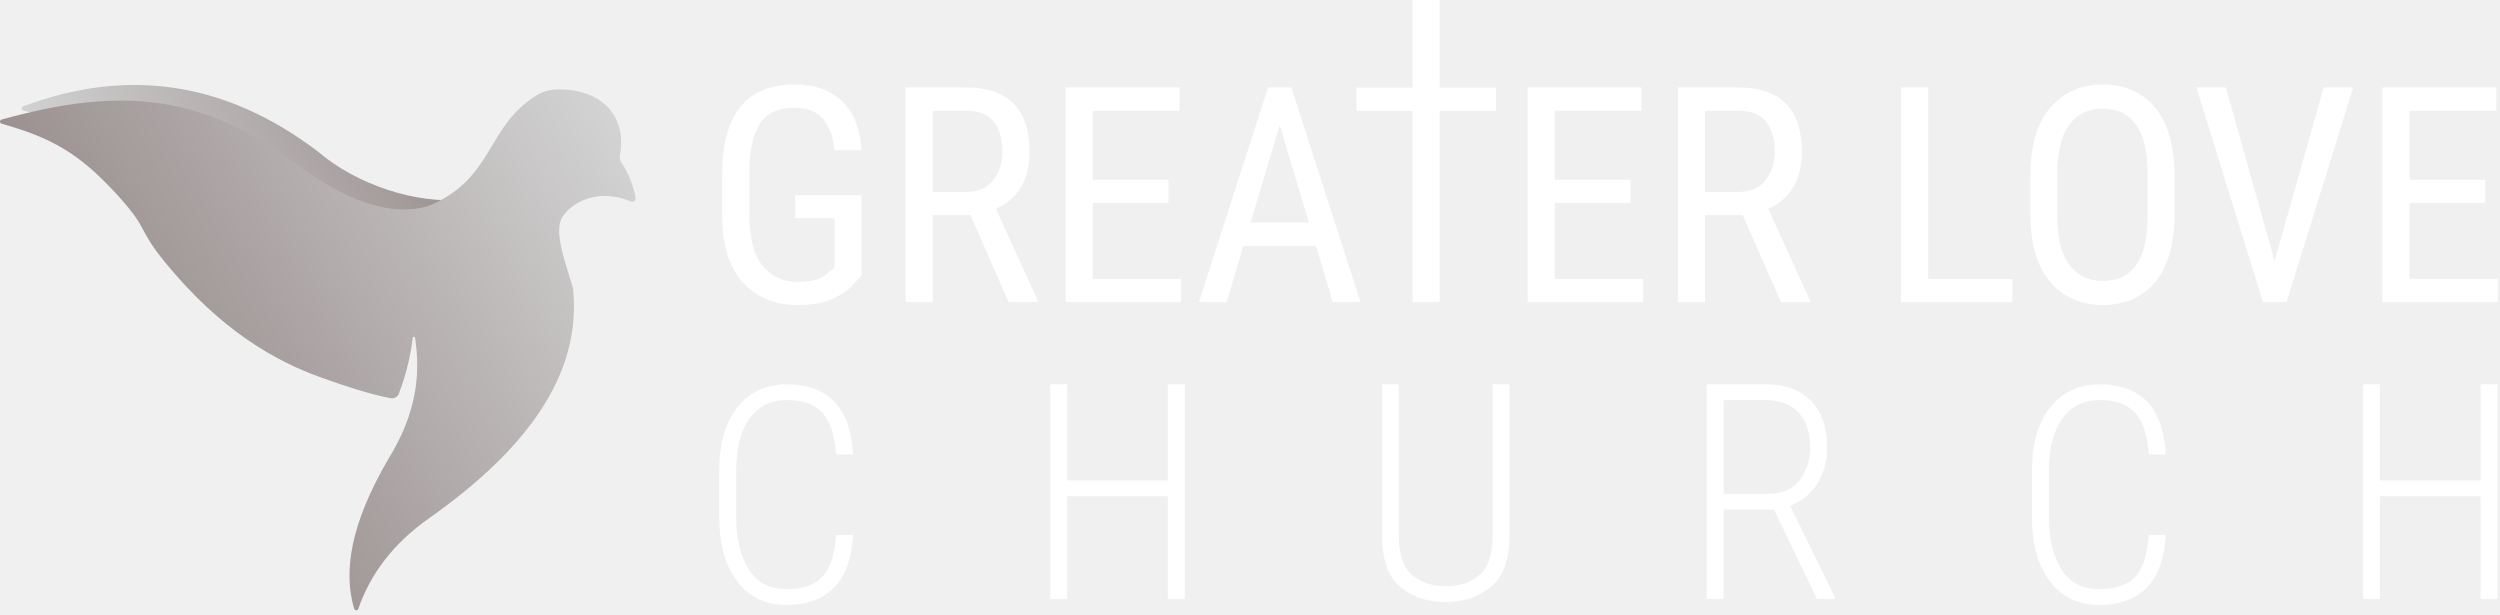
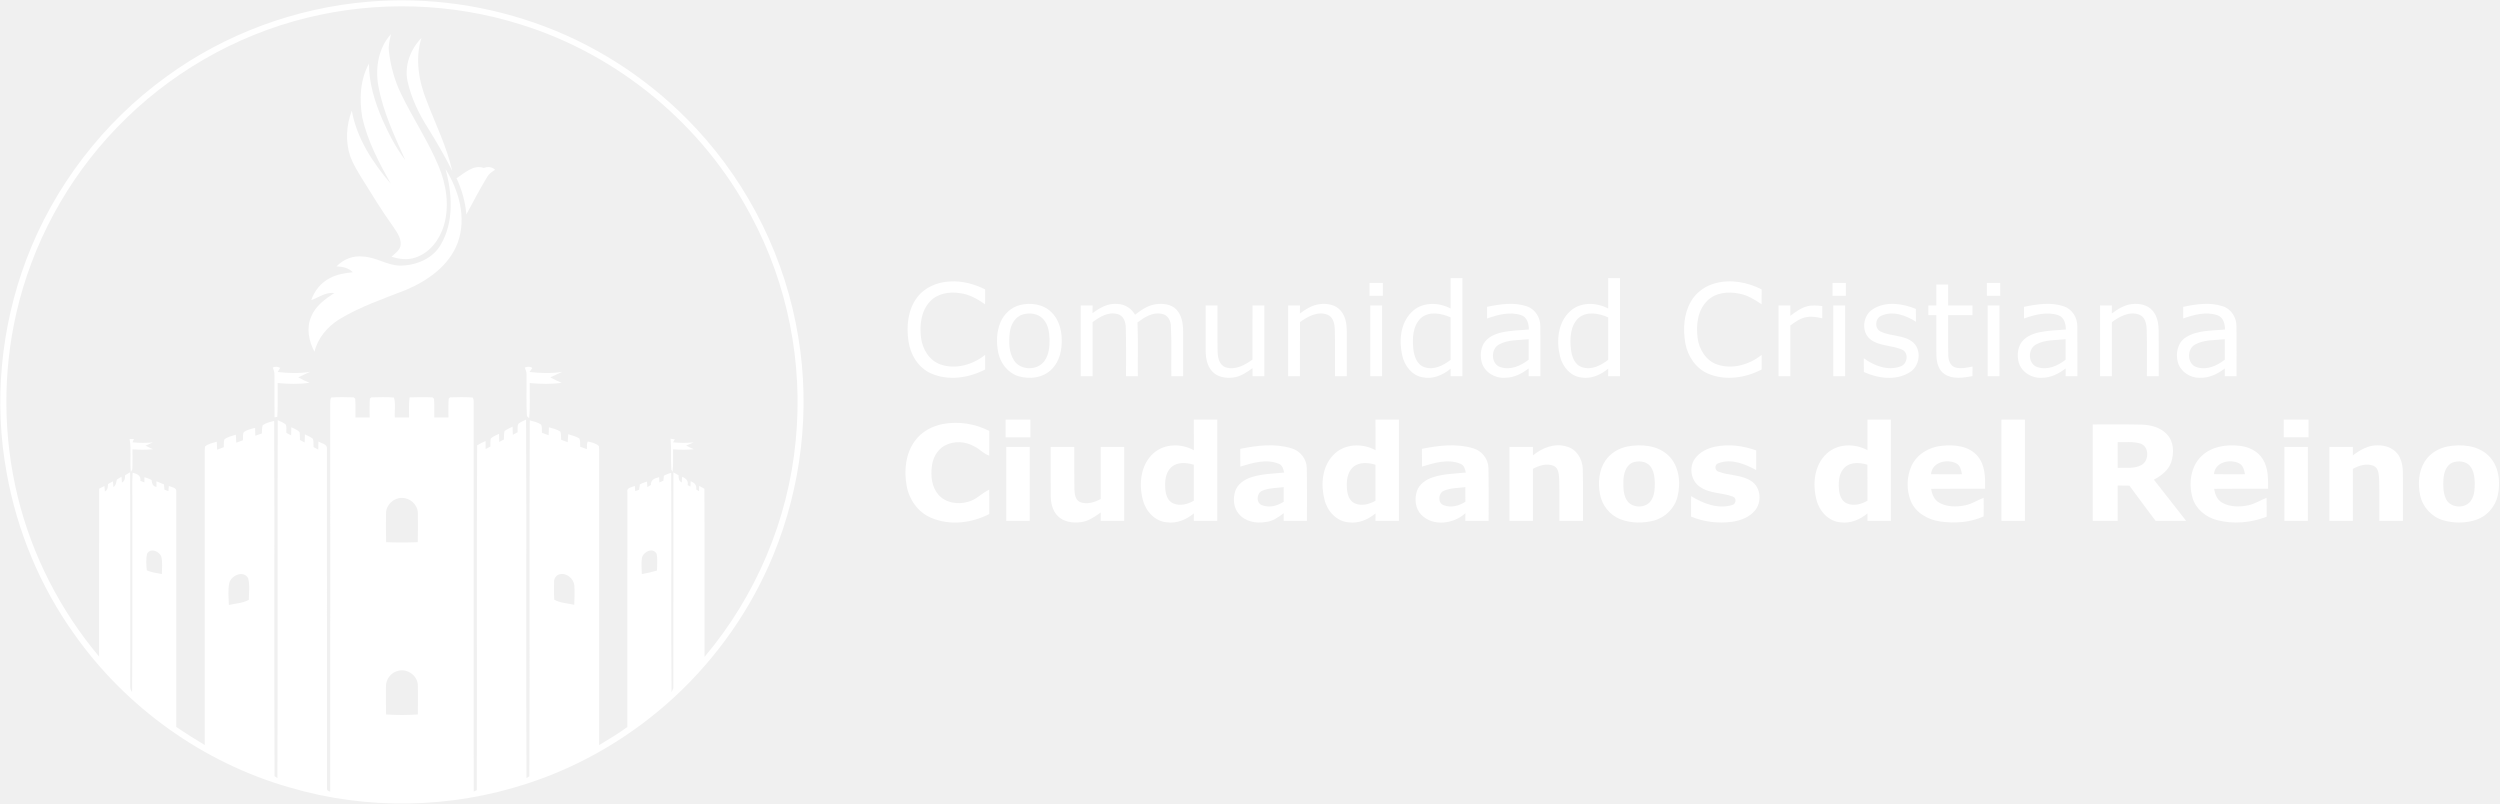
- <svg xmlns="http://www.w3.org/2000/svg" width="100%" height="100%" viewBox="0 0 578 142" version="1.1" xml:space="preserve" style="fill-rule:evenodd;clip-rule:evenodd;stroke-linejoin:round;stroke-miterlimit:2;">
-   <g id="logo-white">
-     <g id="Greater-Love">
-       <text x="162.743px" y="69.834px" style="font-family:'RobotoCondensed-Regular', 'Roboto Condensed';font-size:69.802px;fill:#fff;">GREA</text>
-       <path d="M332.852,69.834l-6.258,0l0,-44.205l-12.985,0l0,-5.374l12.985,0l0,-20.255l6.258,0l0,20.255l13.036,0l0,5.374l-13.036,0l0,44.205Z" style="fill:#fff;" />
-       <text x="347.848px" y="69.834px" style="font-family:'RobotoCondensed-Regular', 'Roboto Condensed';font-size:69.802px;fill:#fff;">ER</text>
-       <text x="434.174px" y="69.834px" style="font-family:'RobotoCondensed-Regular', 'Roboto Condensed';font-size:69.802px;fill:#fff;">L<tspan x="465.122px 506.294px " y="69.834px 69.834px ">OV</tspan>E</text>
-     </g>
-     <g id="Church">
-       <text x="161.618px" y="139.152px" style="font-family:'RobotoCondensed-Light', 'Roboto Condensed';font-weight:300;font-size:69.802px;fill:#fff;">C</text>
-       <text x="236.94px" y="138.47px" style="font-family:'RobotoCondensed-Light', 'Roboto Condensed';font-weight:300;font-size:69.802px;fill:#fff;">H</text>
-       <text x="314.308px" y="138.47px" style="font-family:'RobotoCondensed-Light', 'Roboto Condensed';font-weight:300;font-size:69.802px;fill:#fff;">U</text>
-       <text x="388.778px" y="138.47px" style="font-family:'RobotoCondensed-Light', 'Roboto Condensed';font-weight:300;font-size:69.802px;fill:#fff;">R</text>
-       <text x="540.445px" y="138.47px" style="font-family:'RobotoCondensed-Light', 'Roboto Condensed';font-weight:300;font-size:69.802px;fill:#fff;">H</text>
-       <text x="465.123px" y="139.152px" style="font-family:'RobotoCondensed-Light', 'Roboto Condensed';font-weight:300;font-size:69.802px;fill:#fff;">C</text>
-     </g>
-     <g>
-       <path d="M5.416,25.572c-0.225,-0.044 -0.393,-0.231 -0.412,-0.459c-0.019,-0.228 0.116,-0.441 0.33,-0.522c24.212,-9.081 46.918,-5.662 68.101,10.4c0.008,0.006 0.015,0.012 0.023,0.018c9.17,7.83 22.975,12.213 33.47,11.103c0.189,-0.023 0.374,0.06 0.483,0.215c0.108,0.155 0.122,0.358 0.036,0.527c-2.685,5.253 -16.809,32.873 -18.509,36.199c-0.101,0.196 -0.314,0.306 -0.532,0.274c-13.715,-2.007 -19.603,-2.598 -32.249,-13.051c-0.001,-0.001 -0.003,-0.002 -0.004,-0.003c-4.41,-3.734 -9.5,-9.286 -14.935,-15.759c-0.015,-0.017 -0.028,-0.035 -0.04,-0.054c-10.925,-17.125 -22.924,-26.165 -35.762,-28.888Z" style="fill:url(#_Linear1);" />
-       <path d="M145.824,46.565c0.276,0.124 0.599,0.084 0.836,-0.104c0.238,-0.188 0.351,-0.493 0.294,-0.79c-0.593,-3.004 -1.679,-5.724 -3.309,-8.129c-0.31,-0.451 -0.427,-1.007 -0.322,-1.544c1.752,-9.193 -4.319,-15.611 -14.651,-15.304c-1.707,0.042 -3.37,0.548 -4.812,1.463c-11.342,7.16 -9.771,18.893 -24.128,25.173c-0.561,0.244 -1.143,0.437 -1.739,0.577c-9.299,2.139 -19.281,-2.492 -29.556,-10.015c-21.281,-15.582 -39.269,-18.259 -68.074,-10.247c-0.214,0.059 -0.362,0.253 -0.363,0.475c-0.001,0.222 0.146,0.418 0.36,0.478c11.547,3.233 17.923,6.926 26.189,15.849c8.319,8.98 4.767,7.854 11.806,16.425c12.647,15.4 25.127,22.609 36.138,26.499c0,0 0.001,0 0.001,0c5.296,1.884 10.586,3.669 15.83,4.694c0.796,0.151 1.586,-0.287 1.881,-1.042c1.564,-4.069 2.671,-8.365 3.229,-12.931c0.014,-0.132 0.124,-0.233 0.256,-0.236c0.133,-0.004 0.247,0.091 0.269,0.222c1.313,8.463 0.34,17.517 -6.15,27.995c-8.826,15.131 -10.464,26.112 -7.921,34.68c0.066,0.205 0.257,0.345 0.473,0.346c0.215,0.001 0.408,-0.136 0.476,-0.341c2.807,-8.147 8.173,-15.155 16.335,-20.921c0,0 0,0 0,0c22.317,-15.724 35.273,-33.019 33.341,-52.811c-0.028,-0.281 -0.084,-0.559 -0.167,-0.828c-2.263,-7.357 -4.419,-13.405 -2.016,-16.503c3.405,-4.388 9.853,-5.592 15.494,-3.13Z" style="fill:url(#_Linear2);" />
-     </g>
+ <svg xmlns="http://www.w3.org/2000/svg" width="1555pt" height="500pt" viewBox="0 0 1555 500" version="1.1">
+   <g id="#ffffffff">
+     <path fill="#ffffff" opacity="1.00" d=" M 228.98 1.08 C 266.24 -2.10 304.16 3.31 339.11 16.58 C 374.75 30.09 407.09 52.07 433.03 79.97 C 466.37 115.76 488.80 161.52 496.56 209.82 C 504.09 255.22 498.48 302.60 481.05 345.16 C 467.29 378.63 446.06 408.98 419.49 433.55 C 393.27 457.73 361.89 476.38 327.93 487.37 C 280.39 502.99 228.14 503.97 180.12 489.79 C 126.43 474.47 78.50 440.14 46.28 394.58 C 24.96 364.77 10.53 330.14 4.13 294.06 C -3.96 249.89 0.49 203.61 16.30 161.61 C 33.41 116.18 64.19 76.05 103.54 47.64 C 140.05 20.99 183.98 4.88 228.98 1.08 M 190.93 11.07 C 146.02 22.05 104.49 46.20 72.52 79.58 C 41.80 111.42 19.95 151.73 10.13 194.87 C 1.60 232.31 1.93 271.73 11.05 309.03 C 19.97 345.45 37.51 379.68 61.63 408.37 C 61.67 373.57 61.55 338.76 61.68 303.96 C 62.77 303.40 63.85 302.84 64.94 302.28 C 65.02 303.14 65.18 304.86 65.26 305.72 C 67.05 304.76 67.10 302.84 67.20 301.06 C 68.21 300.50 69.23 299.96 70.24 299.41 C 70.33 300.59 70.43 301.77 70.54 302.96 C 72.15 301.90 72.27 300.06 72.66 298.36 C 73.56 297.65 74.59 297.13 75.58 296.55 C 75.64 297.44 75.77 299.22 75.84 300.12 C 77.67 299.22 77.79 297.38 77.80 295.59 C 78.84 294.96 79.88 294.35 80.92 293.75 C 81.17 336.83 80.97 379.92 81.00 423.01 C 81.18 425.48 80.32 428.32 82.16 430.39 C 82.49 391.91 82.21 353.42 82.30 314.94 C 82.41 307.97 82.03 301.00 82.50 294.04 C 85.21 294.63 87.84 295.80 87.31 299.07 C 88.14 299.39 88.96 299.71 89.79 300.03 C 89.80 299.22 89.83 297.60 89.85 296.79 C 91.34 297.34 92.93 297.72 94.28 298.60 C 94.53 300.62 94.94 302.50 97.32 302.88 C 97.31 302.01 97.30 300.25 97.29 299.38 C 98.86 300.01 100.43 300.64 102.00 301.28 C 102.08 302.38 102.17 303.48 102.26 304.58 C 103.09 304.88 103.92 305.18 104.75 305.49 C 104.81 304.68 104.94 303.07 105.01 302.27 C 106.79 303.07 110.15 303.24 109.62 306.00 C 109.65 354.72 109.62 403.44 109.62 452.17 C 115.42 456.10 121.34 459.82 127.36 463.40 C 127.35 403.91 127.37 344.43 127.36 284.95 C 127.40 282.55 127.18 280.12 127.55 277.75 C 129.50 275.91 132.37 275.57 134.84 274.75 C 134.92 276.40 134.99 278.05 135.05 279.71 C 136.43 279.19 137.81 278.68 139.19 278.17 C 139.27 276.56 139.12 274.92 139.52 273.36 C 141.51 271.66 144.24 271.19 146.68 270.39 C 146.81 272.04 146.89 273.69 146.96 275.35 C 148.33 274.84 149.71 274.34 151.09 273.84 C 151.34 272.15 150.75 270.13 151.74 268.67 C 153.80 267.28 156.29 266.74 158.66 266.12 C 158.72 267.75 158.77 269.38 158.80 271.02 C 160.16 270.54 161.53 270.06 162.90 269.59 C 163.05 267.87 162.81 266.07 163.43 264.44 C 165.55 263.01 168.09 262.43 170.53 261.79 C 170.87 335.46 170.43 409.14 170.77 482.80 L 172.54 484.01 C 172.90 409.79 172.46 335.56 172.76 261.34 C 174.43 262.17 176.26 262.79 177.71 264.02 C 178.42 265.65 177.99 267.50 178.11 269.22 C 179.10 269.75 180.10 270.28 181.09 270.81 C 181.11 269.12 181.15 267.42 181.19 265.74 C 182.95 266.63 184.97 267.28 186.32 268.80 C 186.64 270.39 186.50 272.02 186.55 273.63 C 187.53 274.16 188.51 274.69 189.49 275.23 C 189.53 273.56 189.59 271.89 189.67 270.22 C 191.38 271.03 193.22 271.72 194.67 272.99 C 195.12 274.64 194.94 276.38 195.01 278.07 C 195.99 278.60 196.98 279.13 197.96 279.67 C 197.98 277.99 198.01 276.32 198.05 274.65 C 199.92 275.76 203.52 276.16 203.37 278.99 C 203.42 349.34 203.37 419.69 203.38 490.04 C 203.22 491.37 203.88 492.14 205.38 492.36 C 205.49 411.89 205.34 331.41 205.40 250.94 C 205.46 249.68 205.26 248.31 206.04 247.23 C 210.68 246.92 215.36 247.01 220.01 247.16 C 220.24 247.36 220.70 247.75 220.93 247.94 C 221.25 251.84 221.01 255.76 221.09 259.67 C 224.03 259.66 226.97 259.66 229.92 259.67 C 229.99 255.75 229.76 251.82 230.07 247.90 C 230.31 247.72 230.79 247.35 231.03 247.16 C 235.68 247.02 240.36 246.91 245.00 247.25 C 246.27 251.18 245.28 255.56 245.59 259.66 C 248.54 259.67 251.48 259.67 254.43 259.66 C 254.51 255.50 254.17 251.31 254.76 247.17 C 259.51 247.05 264.28 246.95 269.03 247.16 C 269.26 247.38 269.72 247.82 269.96 248.04 C 270.26 251.90 270.02 255.79 270.10 259.67 C 273.04 259.66 275.98 259.66 278.93 259.67 C 279.01 255.78 278.76 251.88 279.09 248.01 C 279.30 247.80 279.71 247.37 279.92 247.16 C 284.59 247.03 289.29 246.90 293.95 247.24 C 294.47 248.06 294.70 248.95 294.62 249.94 C 294.65 330.74 294.54 411.55 294.65 492.36 C 295.12 492.14 296.08 491.71 296.55 491.50 C 296.84 420.01 296.39 348.50 296.77 277.01 C 298.45 275.97 300.20 275.07 302.02 274.31 C 302.03 275.97 302.05 277.64 302.06 279.31 C 303.05 278.79 304.03 278.27 305.02 277.76 C 305.04 276.14 304.99 274.52 305.19 272.91 C 306.56 271.36 308.62 270.73 310.42 269.82 C 310.45 271.50 310.48 273.19 310.51 274.89 C 311.24 274.50 312.71 273.72 313.45 273.34 C 313.51 271.60 313.37 269.84 313.81 268.15 C 315.33 266.97 317.10 266.21 318.83 265.39 C 318.89 267.08 318.93 268.76 318.97 270.45 C 319.95 269.92 320.93 269.40 321.92 268.88 C 322.10 267.10 321.54 265.05 322.54 263.48 C 323.98 262.44 325.63 261.76 327.22 260.98 C 327.61 335.32 327.09 409.67 327.48 484.00 L 329.25 482.81 C 329.61 409.03 329.18 335.24 329.52 261.46 C 331.92 262.22 334.65 262.58 336.66 264.23 C 337.26 265.80 336.95 267.54 337.08 269.19 C 338.47 269.69 339.85 270.20 341.25 270.72 C 341.29 269.07 341.36 267.42 341.44 265.77 C 343.87 266.43 346.40 267.03 348.53 268.45 C 349.16 270.05 348.86 271.85 349.01 273.54 C 350.38 274.03 351.76 274.54 353.13 275.04 C 353.20 273.39 353.29 271.74 353.42 270.09 C 355.79 270.80 358.25 271.43 360.39 272.74 C 361.07 274.35 360.75 276.15 360.88 277.86 C 362.25 278.36 363.63 278.86 365.01 279.37 C 365.31 277.84 364.70 275.91 365.67 274.61 C 368.03 275.16 370.74 275.73 372.51 277.46 C 372.81 279.96 372.62 282.48 372.67 284.99 C 372.66 344.48 372.65 403.96 372.67 463.45 C 378.60 459.84 384.60 456.31 390.20 452.19 C 390.21 403.44 390.19 354.69 390.23 305.95 C 389.68 303.17 393.10 303.08 394.87 302.27 C 394.93 303.07 395.05 304.67 395.10 305.47 C 395.71 305.26 396.92 304.83 397.52 304.62 C 397.63 303.50 397.79 302.40 398.00 301.30 C 399.38 300.49 400.94 300.07 402.44 299.53 C 402.50 300.39 402.61 302.10 402.67 302.96 C 403.22 302.63 404.31 301.97 404.86 301.64 C 404.64 298.41 407.36 297.40 410.00 296.80 C 410.03 297.62 410.09 299.25 410.11 300.07 C 410.94 299.71 411.77 299.35 412.61 299.00 C 412.69 298.23 412.86 296.69 412.95 295.92 C 414.32 295.03 415.93 294.61 417.47 294.08 C 417.80 339.58 417.26 385.10 417.71 430.60 C 417.98 429.96 418.53 428.67 418.81 428.03 C 418.91 383.28 418.78 338.54 418.85 293.80 C 419.93 294.38 421.01 294.98 422.08 295.60 C 422.05 297.41 422.18 299.24 424.07 300.08 C 424.12 299.20 424.22 297.45 424.27 296.57 C 426.55 297.45 428.26 298.96 427.73 301.68 C 428.29 302.01 428.87 302.35 429.44 302.68 C 429.48 301.85 429.55 300.17 429.59 299.34 C 431.93 300.18 433.51 301.74 433.03 304.41 C 433.61 304.78 434.20 305.15 434.79 305.53 C 434.81 304.71 434.85 303.06 434.87 302.23 C 435.95 302.81 437.04 303.39 438.13 303.98 C 438.33 338.84 438.16 373.71 438.22 408.57 C 470.12 370.80 490.32 323.25 494.93 274.00 C 499.69 225.87 489.91 176.38 466.92 133.81 C 437.09 77.61 384.53 33.99 323.73 15.18 C 280.95 1.70 234.47 0.33 190.93 11.07 M 240.12 318.84 C 239.99 324.97 240.04 331.10 240.17 337.23 C 246.72 337.50 253.29 337.51 259.84 337.23 C 259.98 331.11 260.03 324.99 259.90 318.89 C 259.70 313.82 255.01 309.61 249.99 309.71 C 244.98 309.59 240.35 313.83 240.12 318.84 M 91.53 344.38 C 90.70 347.73 90.98 351.35 91.32 354.77 C 94.28 356.07 97.54 356.46 100.69 357.04 C 100.73 353.54 101.13 349.96 100.40 346.51 C 99.39 342.94 93.64 340.50 91.53 344.38 M 399.28 347.06 C 398.80 350.38 399.10 353.76 399.21 357.10 C 402.39 356.52 405.54 355.81 408.64 354.88 C 408.66 351.41 409.14 347.85 408.40 344.44 C 406.06 340.25 400.06 343.18 399.28 347.06 M 142.65 362.51 C 141.66 367.02 142.22 371.73 142.35 376.32 C 146.46 375.29 151.10 375.23 154.77 373.06 C 154.78 368.58 155.54 363.86 154.30 359.52 C 151.36 354.61 143.95 357.83 142.65 362.51 M 344.63 362.10 C 344.57 365.73 344.49 369.38 344.76 373.01 C 348.46 375.10 353.06 375.21 357.18 376.20 C 357.32 372.13 357.55 368.05 357.23 364.00 C 356.71 359.81 352.34 356.11 348.06 357.21 C 345.91 357.71 344.49 359.93 344.63 362.10 M 240.07 427.01 C 240.02 432.80 240.06 438.59 240.12 444.38 C 246.68 444.85 253.32 444.84 259.89 444.39 C 259.92 438.20 260.08 432.00 259.87 425.81 C 259.48 420.10 253.38 415.80 247.85 417.21 C 243.36 418.08 239.92 422.44 240.07 427.01 Z" />
+     <path fill="#ffffff" opacity="1.00" d=" M 235.28 53.12 C 233.34 42.11 235.45 29.58 243.25 21.17 C 242.40 24.70 241.45 28.33 241.93 32.00 C 242.95 41.20 245.50 50.23 249.54 58.56 C 256.87 73.70 266.32 87.76 272.81 103.32 C 277.64 114.85 279.66 128.01 276.12 140.20 C 273.52 149.01 267.28 157.34 258.28 160.23 C 253.47 161.88 248.28 161.20 243.54 159.67 C 245.86 157.52 249.02 155.50 249.25 152.03 C 249.45 147.67 246.59 144.05 244.31 140.60 C 237.40 131.00 231.28 120.88 225.02 110.85 C 222.38 106.46 219.62 102.08 217.85 97.25 C 214.77 88.04 215.38 77.86 218.83 68.84 C 221.92 86.09 231.85 101.22 243.08 114.30 C 235.78 101.26 228.65 87.82 225.34 73.14 C 223.46 61.97 223.89 49.69 229.50 39.58 C 229.45 51.63 233.11 63.32 237.81 74.29 C 241.73 83.10 246.12 91.81 252.03 99.46 C 245.32 84.48 238.16 69.41 235.28 53.12 Z" />
+     <path fill="#ffffff" opacity="1.00" d=" M 253.41 50.13 C 251.53 40.46 255.42 30.51 262.16 23.59 C 258.05 36.49 260.47 50.61 265.46 62.92 C 270.93 77.31 277.89 91.23 281.30 106.32 C 276.73 97.23 271.63 88.42 266.26 79.78 C 260.44 70.67 255.67 60.74 253.41 50.13 Z" />
+     <path fill="#ffffff" opacity="1.00" d=" M 283.96 110.88 C 288.98 107.67 294.54 102.13 300.95 104.49 C 303.41 103.48 305.96 103.74 307.95 105.58 C 306.12 106.79 304.21 108.02 303.08 109.97 C 298.44 117.58 294.33 125.50 290.10 133.35 C 289.41 125.57 287.26 117.95 283.96 110.88 Z" />
+     <path fill="#ffffff" opacity="1.00" d=" M 277.13 105.16 C 285.47 118.48 290.27 135.47 284.77 150.77 C 279.53 165.16 266.11 174.56 252.52 180.32 C 238.37 185.88 223.81 190.77 210.78 198.75 C 203.56 203.34 197.65 210.33 195.60 218.76 C 192.05 212.15 190.42 203.95 193.59 196.87 C 196.27 190.30 202.21 186.00 207.95 182.27 C 202.66 181.59 198.31 184.98 193.59 186.67 C 195.56 180.86 199.69 175.78 205.19 172.99 C 209.56 170.60 214.56 169.84 219.46 169.34 C 216.80 166.56 213.01 165.88 209.33 165.69 C 213.56 161.24 219.74 158.79 225.89 159.60 C 233.96 159.92 240.90 165.15 248.98 165.22 C 258.73 165.11 269.14 160.99 274.15 152.18 C 282.48 137.99 281.29 120.49 277.13 105.16 Z" />
+     <path fill="#ffffff" opacity="1.00" d=" M 902.28 173.00 C 904.72 173.00 907.17 173.00 909.63 173.00 C 909.62 193.33 909.63 213.67 909.63 234.00 C 907.17 234.00 904.71 234.00 902.27 234.00 C 902.26 232.43 902.28 230.87 902.30 229.31 C 897.49 233.32 891.18 236.05 884.84 234.68 C 878.14 233.55 873.54 227.38 872.18 221.05 C 870.08 211.89 871.04 201.01 878.05 194.10 C 884.38 187.70 894.73 187.85 902.29 191.90 C 902.26 185.60 902.28 179.30 902.28 173.00 M 883.83 197.80 C 878.69 202.67 878.42 210.44 879.08 217.03 C 879.58 221.52 881.29 226.94 886.10 228.42 C 891.90 230.35 897.76 227.30 902.28 223.84 C 902.27 215.02 902.29 206.20 902.27 197.38 C 896.56 194.89 889.00 193.38 883.83 197.80 Z" />
+     <path fill="#ffffff" opacity="1.00" d=" M 1000.28 173.00 C 1002.72 173.00 1005.17 173.00 1007.63 173.00 C 1007.63 193.33 1007.62 213.67 1007.63 234.00 C 1005.17 234.00 1002.71 234.00 1000.27 234.00 C 1000.26 232.43 1000.28 230.87 1000.30 229.31 C 995.72 233.08 989.87 235.82 983.80 234.83 C 977.02 234.16 971.98 228.26 970.41 221.93 C 967.93 212.32 968.89 200.62 976.61 193.58 C 983.01 187.66 992.94 188.00 1000.29 191.90 C 1000.26 185.60 1000.28 179.30 1000.28 173.00 M 981.82 197.81 C 976.69 202.68 976.42 210.44 977.09 217.03 C 977.58 221.51 979.27 226.90 984.06 228.40 C 989.87 230.37 995.76 227.31 1000.28 223.83 C 1000.27 215.02 1000.28 206.22 1000.28 197.41 C 994.57 194.86 986.99 193.39 981.82 197.81 Z" />
+     <path fill="#ffffff" opacity="1.00" d=" M 570.28 185.24 C 575.01 178.71 583.09 175.38 590.98 175.07 C 598.54 174.56 606.00 176.68 612.74 179.99 C 612.73 183.08 612.74 186.17 612.73 189.27 C 608.05 186.04 602.97 183.06 597.22 182.36 C 590.66 181.28 583.19 182.42 578.49 187.50 C 572.89 193.41 571.93 202.20 572.87 209.95 C 573.70 217.13 578.05 224.37 585.17 226.75 C 594.62 229.94 605.14 226.80 612.74 220.74 C 612.74 223.77 612.73 226.80 612.74 229.84 C 602.45 235.16 589.73 237.06 578.92 232.18 C 571.04 228.63 566.19 220.43 565.04 212.08 C 563.73 202.94 564.64 192.86 570.28 185.24 Z" />
+     <path fill="#ffffff" opacity="1.00" d=" M 1066.91 176.18 C 1076.57 173.54 1086.93 175.54 1095.74 179.99 C 1095.73 183.08 1095.74 186.17 1095.73 189.27 C 1091.49 186.39 1087.02 183.61 1081.90 182.65 C 1075.09 181.23 1067.13 181.88 1061.97 187.03 C 1055.95 192.88 1054.90 202.01 1055.88 209.97 C 1056.71 217.16 1061.08 224.41 1068.23 226.77 C 1077.66 229.92 1088.16 226.78 1095.74 220.74 C 1095.73 223.77 1095.73 226.80 1095.74 229.84 C 1085.66 235.05 1073.33 236.97 1062.64 232.50 C 1054.86 229.31 1049.75 221.61 1048.28 213.51 C 1046.76 204.83 1047.25 195.36 1051.72 187.58 C 1054.95 181.90 1060.62 177.81 1066.91 176.18 Z" />
+     <path fill="#ffffff" opacity="1.00" d=" M 851.84 176.00 C 854.60 176.00 857.36 176.00 860.13 176.00 C 860.12 178.67 860.12 181.33 860.13 184.00 C 857.36 184.00 854.60 184.00 851.84 184.00 C 851.84 181.33 851.84 178.67 851.84 176.00 Z" />
+     <path fill="#ffffff" opacity="1.00" d=" M 1139.84 176.00 C 1142.59 176.00 1145.36 176.00 1148.13 176.00 C 1148.12 178.67 1148.12 181.33 1148.13 184.00 C 1145.36 184.00 1142.59 184.00 1139.84 184.00 C 1139.83 181.33 1139.83 178.67 1139.84 176.00 Z" />
+     <path fill="#ffffff" opacity="1.00" d=" M 1235.84 176.00 C 1238.59 176.00 1241.35 176.00 1244.13 176.00 C 1244.12 178.67 1244.12 181.33 1244.13 184.00 C 1241.35 184.00 1238.59 184.00 1235.84 184.00 C 1235.83 181.33 1235.83 178.67 1235.84 176.00 Z" />
+     <path fill="#ffffff" opacity="1.00" d=" M 1204.39 177.00 C 1206.83 177.00 1209.28 177.00 1211.74 177.00 C 1211.73 181.33 1211.73 185.67 1211.74 190.00 C 1216.78 190.00 1221.84 190.00 1226.89 190.00 C 1226.88 192.00 1226.88 194.00 1226.89 196.00 C 1221.84 196.00 1216.78 196.00 1211.74 196.00 C 1211.79 204.33 1211.61 212.66 1211.83 220.99 C 1211.88 223.87 1212.90 227.30 1215.84 228.45 C 1219.45 229.61 1223.30 228.70 1226.92 227.99 C 1226.88 229.98 1226.87 231.97 1226.87 233.96 C 1221.16 234.97 1214.58 236.11 1209.45 232.66 C 1205.65 230.14 1204.57 225.33 1204.43 221.07 C 1204.32 212.71 1204.42 204.36 1204.39 196.00 C 1202.71 196.00 1201.06 196.00 1199.42 196.00 C 1199.41 194.00 1199.41 192.00 1199.42 190.00 C 1201.06 190.00 1202.71 190.00 1204.39 190.00 C 1204.38 185.66 1204.38 181.33 1204.39 177.00 Z" />
+     <path fill="#ffffff" opacity="1.00" d=" M 634.50 189.71 C 641.13 188.08 648.88 189.15 653.88 194.10 C 658.45 198.42 660.29 204.87 660.40 211.00 C 660.60 217.54 659.12 224.58 654.41 229.41 C 649.11 235.07 640.35 236.18 633.21 233.91 C 626.71 231.82 622.16 225.71 620.87 219.16 C 619.65 212.98 619.83 206.34 622.28 200.47 C 624.46 195.29 628.99 191.06 634.50 189.71 M 636.38 195.54 C 631.39 196.90 628.61 202.00 628.08 206.85 C 627.42 212.66 627.43 219.11 630.72 224.19 C 634.75 230.52 645.28 230.64 649.61 224.57 C 652.45 220.67 652.90 215.62 652.82 210.94 C 652.67 206.50 651.94 201.64 648.73 198.32 C 645.62 195.02 640.58 194.36 636.38 195.54 Z" />
+     <path fill="#ffffff" opacity="1.00" d=" M 679.55 194.81 C 683.99 191.45 689.27 188.45 695.06 189.06 C 699.61 189.16 703.80 191.82 706.00 195.79 C 709.88 192.77 714.13 189.80 719.15 189.19 C 723.47 188.66 728.42 189.18 731.63 192.43 C 735.04 196.01 735.88 201.18 735.90 205.94 C 735.93 215.29 735.89 224.65 735.91 234.00 C 733.46 234.00 731.00 234.00 728.56 234.00 C 728.43 223.69 728.84 213.36 728.30 203.05 C 728.34 199.57 726.34 195.68 722.57 195.22 C 716.92 193.99 711.82 197.35 707.52 200.56 C 707.98 211.70 707.62 222.85 707.74 234.00 C 705.28 234.00 702.83 234.00 700.39 234.00 C 700.30 224.03 700.57 214.05 700.24 204.08 C 700.27 200.55 698.92 196.16 695.00 195.34 C 689.27 193.79 683.98 197.11 679.59 200.37 C 679.56 211.58 679.58 222.79 679.58 234.00 C 677.12 234.00 674.68 234.00 672.23 234.00 C 672.23 219.33 672.23 204.67 672.23 190.00 C 674.68 190.00 677.13 190.00 679.59 190.00 C 679.57 191.60 679.56 193.21 679.55 194.81 Z" />
+     <path fill="#ffffff" opacity="1.00" d=" M 808.55 194.99 C 812.20 192.28 816.23 189.71 820.85 189.17 C 825.45 188.57 830.73 189.50 833.88 193.20 C 836.95 196.67 837.67 201.50 837.71 205.99 C 837.74 215.32 837.71 224.66 837.72 234.00 C 835.26 234.00 832.81 234.00 830.37 234.00 C 830.30 224.37 830.53 214.73 830.25 205.11 C 830.15 201.56 829.35 197.10 825.56 195.70 C 819.49 193.44 813.44 196.88 808.61 200.32 C 808.53 211.54 808.59 222.77 808.58 233.99 C 806.12 234.00 803.68 234.00 801.23 234.00 C 801.23 219.33 801.23 204.67 801.23 190.00 C 803.68 190.00 806.13 190.00 808.59 190.00 C 808.57 191.66 808.56 193.33 808.55 194.99 Z" />
+     <path fill="#ffffff" opacity="1.00" d=" M 924.94 190.86 C 933.01 189.15 941.68 187.84 949.69 190.53 C 954.92 192.26 958.19 197.64 958.09 203.04 C 958.22 213.36 958.10 223.68 958.14 234.00 C 955.69 234.00 953.25 234.00 950.82 234.00 C 950.81 232.38 950.82 230.76 950.84 229.15 C 946.59 232.44 941.55 235.01 936.05 234.97 C 929.88 235.43 923.45 231.56 921.67 225.51 C 920.63 221.68 920.84 217.35 922.78 213.83 C 925.08 209.88 929.51 207.83 933.81 206.82 C 939.43 205.54 945.22 205.43 950.95 204.96 C 950.96 201.43 949.87 197.17 946.08 195.99 C 939.07 193.74 931.63 195.73 924.94 198.11 C 924.93 195.69 924.93 193.27 924.94 190.86 M 932.36 214.31 C 927.04 217.12 927.36 226.67 933.41 228.38 C 939.64 230.40 945.96 227.53 950.82 223.73 C 950.82 219.48 950.82 215.24 950.83 210.99 C 944.65 211.70 937.94 211.15 932.36 214.31 Z" />
+     <path fill="#ffffff" opacity="1.00" d=" M 1165.12 192.18 C 1173.11 187.20 1183.36 188.76 1191.67 192.13 C 1191.68 194.79 1191.68 197.46 1191.72 200.13 C 1185.51 196.13 1177.29 193.11 1170.15 196.42 C 1166.21 198.02 1165.84 204.42 1169.79 206.23 C 1176.21 209.41 1184.37 208.15 1190.04 213.04 C 1195.53 218.07 1194.01 228.02 1187.66 231.68 C 1179.10 236.92 1168.07 235.38 1159.32 231.39 C 1159.28 228.53 1159.29 225.68 1159.28 222.83 C 1165.65 227.52 1174.11 230.79 1181.94 227.96 C 1186.21 226.79 1187.49 220.05 1183.59 217.73 C 1177.10 214.56 1169.02 215.58 1163.17 210.92 C 1157.40 206.04 1158.76 195.94 1165.12 192.18 Z" />
+     <path fill="#ffffff" opacity="1.00" d=" M 1258.94 190.86 C 1267.00 189.15 1275.67 187.84 1283.67 190.53 C 1288.87 192.24 1292.15 197.55 1292.08 202.92 C 1292.22 213.28 1292.10 223.64 1292.14 234.00 C 1289.69 234.00 1287.25 234.00 1284.82 234.00 C 1284.81 232.38 1284.82 230.77 1284.84 229.15 C 1280.57 232.46 1275.49 235.03 1269.97 234.98 C 1263.82 235.40 1257.43 231.53 1255.67 225.50 C 1254.62 221.66 1254.84 217.31 1256.80 213.79 C 1259.23 209.68 1263.92 207.65 1268.41 206.68 C 1273.84 205.55 1279.42 205.40 1284.95 204.96 C 1284.96 201.45 1283.88 197.20 1280.12 196.01 C 1273.11 193.73 1265.64 195.73 1258.94 198.10 C 1258.93 195.69 1258.92 193.27 1258.94 190.86 M 1266.31 214.34 C 1261.05 217.18 1261.37 226.65 1267.39 228.38 C 1273.62 230.40 1279.96 227.54 1284.82 223.73 C 1284.82 219.48 1284.82 215.24 1284.82 210.99 C 1278.63 211.70 1271.90 211.15 1266.31 214.34 Z" />
+     <path fill="#ffffff" opacity="1.00" d=" M 1313.55 194.99 C 1317.19 192.28 1321.21 189.72 1325.82 189.18 C 1330.43 188.57 1335.75 189.50 1338.90 193.22 C 1341.98 196.72 1342.68 201.58 1342.71 206.10 C 1342.74 215.40 1342.71 224.70 1342.72 234.00 C 1340.26 234.00 1337.81 234.00 1335.37 234.00 C 1335.29 224.36 1335.53 214.71 1335.25 205.07 C 1335.14 201.53 1334.34 197.10 1330.57 195.70 C 1324.48 193.44 1318.40 196.88 1313.60 200.35 C 1313.55 211.57 1313.58 222.78 1313.58 233.99 C 1311.12 234.00 1308.67 234.00 1306.23 234.00 C 1306.23 219.33 1306.23 204.67 1306.23 190.00 C 1308.67 190.00 1311.12 190.00 1313.59 190.00 C 1313.56 191.66 1313.55 193.33 1313.55 194.99 Z" />
+     <path fill="#ffffff" opacity="1.00" d=" M 1357.94 190.86 C 1365.98 189.15 1374.61 187.86 1382.60 190.50 C 1387.86 192.20 1391.18 197.58 1391.09 203.01 C 1391.22 213.34 1391.10 223.67 1391.14 234.00 C 1388.69 234.00 1386.25 234.00 1383.83 234.00 C 1383.80 232.38 1383.82 230.77 1383.83 229.16 C 1379.35 232.67 1373.90 235.25 1368.08 234.98 C 1362.23 235.08 1356.37 231.23 1354.68 225.54 C 1353.05 219.95 1354.45 212.96 1359.69 209.76 C 1366.90 205.23 1375.80 205.78 1383.95 204.96 C 1383.95 201.45 1382.89 197.22 1379.13 196.02 C 1372.12 193.72 1364.64 195.73 1357.94 198.10 C 1357.92 195.69 1357.92 193.27 1357.94 190.86 M 1365.39 214.29 C 1360.04 217.08 1360.34 226.66 1366.40 228.38 C 1372.63 230.41 1378.96 227.53 1383.82 223.73 C 1383.82 219.48 1383.82 215.24 1383.82 210.99 C 1377.66 211.70 1370.97 211.16 1365.39 214.29 Z" />
+     <path fill="#ffffff" opacity="1.00" d=" M 749.92 190.00 C 752.36 190.00 754.81 190.00 757.27 190.00 C 757.32 199.59 757.16 209.18 757.35 218.77 C 757.44 222.47 758.41 227.09 762.36 228.48 C 768.39 230.37 774.30 227.09 779.05 223.65 C 779.07 212.43 779.05 201.22 779.06 190.00 C 781.50 190.00 783.95 190.00 786.41 190.00 C 786.41 204.67 786.41 219.33 786.41 234.00 C 783.95 234.00 781.50 234.00 779.06 234.00 C 779.05 232.32 779.05 230.65 779.06 228.97 C 775.48 231.61 771.62 234.29 767.08 234.81 C 762.48 235.45 757.26 234.56 753.98 231.02 C 750.75 227.54 749.93 222.60 749.93 218.02 C 749.90 208.68 749.93 199.34 749.92 190.00 Z" />
+     <path fill="#ffffff" opacity="1.00" d=" M 852.31 190.00 C 854.75 190.00 857.20 190.00 859.66 190.00 C 859.66 204.67 859.66 219.33 859.66 234.00 C 857.20 234.00 854.75 234.00 852.31 234.00 C 852.31 219.33 852.31 204.67 852.31 190.00 Z" />
+     <path fill="#ffffff" opacity="1.00" d=" M 1106.23 190.00 C 1108.67 190.00 1111.12 190.00 1113.58 190.00 C 1113.57 192.15 1113.56 194.30 1113.57 196.46 C 1116.78 194.04 1120.10 191.52 1124.07 190.52 C 1127.12 189.71 1130.32 190.02 1133.44 190.38 C 1133.44 192.92 1133.45 195.46 1133.47 198.00 C 1130.32 197.27 1127.06 196.65 1123.84 197.21 C 1119.96 197.80 1116.70 200.18 1113.59 202.41 C 1113.56 212.94 1113.58 223.47 1113.58 234.00 C 1111.12 234.00 1108.67 234.00 1106.23 234.00 C 1106.23 219.33 1106.23 204.67 1106.23 190.00 Z" />
+     <path fill="#ffffff" opacity="1.00" d=" M 1140.31 190.00 C 1142.75 190.00 1145.20 190.00 1147.66 190.00 C 1147.66 204.67 1147.66 219.33 1147.66 234.00 C 1145.20 234.00 1142.75 234.00 1140.31 234.00 C 1140.31 219.33 1140.31 204.67 1140.31 190.00 Z" />
+     <path fill="#ffffff" opacity="1.00" d=" M 1236.31 190.00 C 1238.75 190.00 1241.20 190.00 1243.66 190.00 C 1243.65 204.67 1243.66 219.33 1243.66 234.00 C 1241.20 234.00 1238.75 234.00 1236.31 234.00 C 1236.31 219.33 1236.31 204.67 1236.31 190.00 Z" />
+     <path fill="#ffffff" opacity="1.00" d=" M 169.66 228.59 C 171.22 227.90 172.79 228.04 174.30 228.82 C 173.77 229.67 173.24 230.52 172.71 231.37 C 179.47 232.16 186.34 232.40 193.06 231.22 C 190.52 232.31 188.02 233.50 185.54 234.70 C 187.76 236.02 190.10 237.13 192.52 238.07 C 185.95 239.07 179.29 238.86 172.70 238.24 C 172.62 245.26 172.91 252.29 172.48 259.29 C 172.06 259.37 171.21 259.52 170.78 259.60 C 170.64 250.72 170.74 241.85 170.70 232.97 C 170.80 231.43 170.15 230.00 169.66 228.59 Z" />
+     <path fill="#ffffff" opacity="1.00" d=" M 326.42 228.62 C 328.01 228.01 329.65 227.81 331.11 228.90 C 330.53 229.72 329.95 230.54 329.37 231.36 C 336.15 232.16 343.04 232.37 349.80 231.27 C 347.28 232.36 344.78 233.54 342.31 234.74 C 344.57 236.01 346.95 237.07 349.33 238.10 C 342.76 239.06 336.09 238.86 329.49 238.25 C 329.35 245.54 329.86 252.88 329.12 260.15 L 327.75 258.84 C 327.20 250.25 327.66 241.56 327.49 232.93 C 327.61 231.40 326.90 230.01 326.42 228.62 Z" />
+     <path fill="#ffffff" opacity="1.00" d=" M 625.48 261.00 C 630.62 261.00 635.75 261.00 640.89 261.00 C 640.89 264.67 640.89 268.33 640.89 272.00 C 635.75 272.00 630.62 272.00 625.48 272.00 C 625.48 268.33 625.48 264.67 625.48 261.00 Z" />
+     <path fill="#ffffff" opacity="1.00" d=" M 742.56 261.00 C 747.42 261.00 752.28 261.00 757.14 261.00 C 757.14 282.00 757.14 303.00 757.14 324.00 C 752.28 324.00 747.41 324.00 742.55 324.00 C 742.55 322.43 742.56 320.87 742.58 319.32 C 737.95 323.16 732.03 325.73 725.91 324.89 C 718.37 324.39 712.59 317.92 710.85 310.90 C 708.22 300.95 709.47 288.76 717.71 281.71 C 724.57 275.77 734.85 275.82 742.57 280.03 C 742.54 273.69 742.56 267.34 742.56 261.00 M 728.58 290.56 C 724.91 293.91 724.45 299.31 724.81 303.97 C 725.03 307.52 726.24 311.72 729.87 313.16 C 734.06 314.93 738.77 313.62 742.55 311.46 C 742.56 303.99 742.58 296.52 742.54 289.05 C 737.99 287.71 732.38 287.20 728.58 290.56 Z" />
+     <path fill="#ffffff" opacity="1.00" d=" M 855.56 261.00 C 860.42 261.00 865.28 261.00 870.14 261.00 C 870.14 282.00 870.14 303.00 870.14 324.00 C 865.27 324.00 860.41 324.00 855.55 324.00 C 855.55 322.43 855.56 320.87 855.59 319.32 C 850.95 323.16 845.03 325.73 838.91 324.89 C 831.39 324.39 825.61 317.95 823.86 310.95 C 821.43 301.60 822.26 290.47 829.17 283.16 C 835.84 275.93 847.26 275.41 855.57 280.03 C 855.54 273.69 855.56 267.34 855.56 261.00 M 841.57 290.57 C 837.92 293.91 837.45 299.28 837.80 303.92 C 838.02 307.47 839.21 311.69 842.84 313.15 C 847.04 314.93 851.76 313.63 855.55 311.46 C 855.56 303.99 855.58 296.52 855.54 289.05 C 850.98 287.71 845.37 287.20 841.57 290.57 Z" />
+     <path fill="#ffffff" opacity="1.00" d=" M 1161.56 261.00 C 1166.42 261.00 1171.28 261.00 1176.14 261.00 C 1176.14 282.00 1176.14 303.00 1176.14 324.00 C 1171.27 324.00 1166.41 324.00 1161.55 324.00 C 1161.54 322.43 1161.55 320.87 1161.58 319.32 C 1156.95 323.16 1151.04 325.73 1144.92 324.89 C 1137.38 324.39 1131.60 317.93 1129.85 310.91 C 1127.28 301.14 1128.41 289.26 1136.24 282.11 C 1143.07 275.81 1153.68 275.70 1161.57 280.03 C 1161.54 273.69 1161.56 267.34 1161.56 261.00 M 1147.56 290.58 C 1143.92 293.91 1143.45 299.29 1143.80 303.93 C 1144.02 307.50 1145.24 311.74 1148.91 313.18 C 1153.09 314.92 1157.77 313.61 1161.55 311.46 C 1161.56 303.99 1161.58 296.52 1161.54 289.05 C 1156.98 287.71 1151.37 287.20 1147.56 290.58 Z" />
+     <path fill="#ffffff" opacity="1.00" d=" M 1244.89 261.00 C 1249.75 261.00 1254.61 261.00 1259.49 261.00 C 1259.49 282.00 1259.49 303.00 1259.49 324.00 C 1254.61 324.00 1249.75 324.00 1244.89 324.00 C 1244.89 303.00 1244.89 282.00 1244.89 261.00 Z" />
+     <path fill="#ffffff" opacity="1.00" d=" M 1420.48 261.00 C 1425.61 261.00 1430.75 261.00 1435.89 261.00 C 1435.88 264.67 1435.88 268.33 1435.89 272.00 C 1430.75 272.00 1425.61 272.00 1420.48 271.99 C 1420.48 268.33 1420.48 264.67 1420.48 261.00 Z" />
+     <path fill="#ffffff" opacity="1.00" d=" M 586.51 263.72 C 596.25 261.94 606.54 263.49 615.32 268.07 C 615.31 273.17 615.38 278.28 615.28 283.38 C 611.81 282.36 609.49 279.32 606.26 277.81 C 600.62 274.46 593.25 274.02 587.47 277.23 C 582.86 279.84 580.19 284.94 579.61 290.08 C 578.87 296.07 579.51 302.73 583.53 307.52 C 587.95 312.82 595.83 314.03 602.19 312.10 C 607.24 310.86 610.69 306.67 615.27 304.58 C 615.39 309.63 615.30 314.68 615.32 319.73 C 604.22 325.46 590.56 327.07 578.93 321.97 C 570.90 318.51 565.41 310.62 563.92 302.12 C 562.21 292.62 563.26 282.02 569.18 274.09 C 573.26 268.46 579.77 265.02 586.51 263.72 Z" />
+     <path fill="#ffffff" opacity="1.00" d=" M 1301.70 264.00 C 1311.81 264.07 1321.93 263.86 1332.05 264.12 C 1337.77 264.25 1343.83 265.81 1347.84 270.15 C 1352.27 274.73 1352.34 281.92 1350.44 287.65 C 1348.67 292.65 1344.19 295.93 1339.71 298.37 C 1346.43 306.89 1353.10 315.46 1359.81 324.00 C 1353.47 324.00 1347.14 324.00 1340.81 324.00 C 1335.38 316.68 1329.83 309.44 1324.48 302.07 C 1322.04 301.99 1319.61 301.98 1317.19 301.99 C 1317.19 309.33 1317.18 316.66 1317.19 324.00 C 1312.02 324.00 1306.86 324.00 1301.70 324.00 C 1301.70 304.00 1301.70 284.00 1301.70 264.00 M 1317.19 275.00 C 1317.18 280.33 1317.18 285.67 1317.19 291.00 C 1322.15 290.76 1327.66 291.80 1332.15 289.14 C 1336.94 286.35 1336.84 277.46 1331.13 275.83 C 1326.61 274.52 1321.82 275.16 1317.19 275.00 Z" />
+     <path fill="#ffffff" opacity="1.00" d=" M 80.62 273.06 C 81.30 273.06 82.64 273.05 83.32 273.05 C 83.09 273.57 82.64 274.60 82.41 275.12 C 86.63 275.58 90.87 275.54 95.10 275.20 C 93.57 275.85 92.04 276.52 90.52 277.20 C 92.03 277.95 93.55 278.70 95.08 279.43 C 90.87 279.83 86.63 279.83 82.41 279.47 C 82.36 283.63 82.53 287.81 82.29 291.97 C 82.07 292.37 81.62 293.15 81.40 293.55 C 80.65 286.74 81.84 279.82 80.62 273.06 Z" />
+     <path fill="#ffffff" opacity="1.00" d=" M 417.09 272.88 C 417.97 273.01 418.85 273.15 419.74 273.29 C 419.46 273.75 418.90 274.66 418.62 275.12 C 422.90 275.57 427.22 275.56 431.50 275.17 C 429.93 275.80 428.35 276.44 426.79 277.12 C 428.33 277.95 429.90 278.74 431.50 279.45 C 427.22 279.79 422.92 279.86 418.65 279.46 C 418.58 284.14 418.87 288.85 418.34 293.51 C 418.13 293.12 417.73 292.35 417.53 291.96 C 417.13 285.61 417.68 279.22 417.09 272.88 Z" />
+     <path fill="#ffffff" opacity="1.00" d=" M 771.46 279.18 C 781.86 277.05 792.93 275.71 803.27 278.83 C 808.65 280.35 812.67 285.37 812.82 291.00 C 813.07 301.99 812.85 313.00 812.93 324.00 C 808.10 324.00 803.27 324.00 798.44 324.00 C 798.44 322.40 798.45 320.80 798.47 319.21 C 795.12 321.76 791.49 324.30 787.17 324.70 C 781.24 325.71 774.46 324.45 770.50 319.58 C 767.21 315.73 766.81 310.10 768.33 305.42 C 769.79 301.15 773.81 298.38 777.93 296.97 C 784.62 294.68 791.77 294.66 798.73 293.92 C 798.25 291.81 797.71 289.32 795.42 288.49 C 787.59 285.22 779.15 287.95 771.47 290.22 C 771.43 286.54 771.44 282.86 771.46 279.18 M 785.21 305.20 C 781.58 306.58 781.10 312.67 784.84 314.19 C 789.35 316.02 794.53 314.71 798.46 312.08 C 798.44 309.05 798.45 306.02 798.45 302.99 C 794.03 303.58 789.37 303.43 785.21 305.20 Z" />
+     <path fill="#ffffff" opacity="1.00" d=" M 884.46 279.18 C 894.86 277.05 905.93 275.71 916.27 278.83 C 921.62 280.34 925.63 285.33 925.81 290.92 C 926.08 301.94 925.84 312.97 925.93 324.00 C 921.09 324.00 916.27 324.00 911.44 324.00 C 911.44 322.40 911.45 320.80 911.47 319.21 C 904.19 325.94 891.23 327.67 883.95 320.10 C 880.29 316.27 879.73 310.35 881.31 305.48 C 882.76 301.17 886.80 298.38 890.94 296.97 C 897.62 294.68 904.78 294.66 911.74 293.92 C 911.25 291.80 910.70 289.29 908.39 288.47 C 900.57 285.23 892.13 287.95 884.47 290.22 C 884.43 286.54 884.44 282.86 884.46 279.18 M 898.20 305.21 C 894.57 306.59 894.10 312.70 897.86 314.20 C 902.37 316.02 907.53 314.70 911.46 312.08 C 911.44 309.05 911.45 306.02 911.45 302.99 C 907.02 303.58 902.36 303.43 898.20 305.21 Z" />
+     <path fill="#ffffff" opacity="1.00" d=" M 953.47 283.26 C 959.28 278.54 967.01 275.39 974.49 277.76 C 980.66 279.34 984.33 285.59 984.49 291.69 C 984.77 302.45 984.53 313.23 984.61 324.00 C 979.72 324.00 974.83 324.00 969.94 324.00 C 969.86 315.33 970.08 306.65 969.82 297.98 C 969.60 295.06 969.51 291.23 966.45 289.77 C 962.14 287.98 957.38 289.52 953.49 291.62 C 953.48 302.41 953.49 313.21 953.49 324.00 C 948.62 324.00 943.75 324.00 938.89 324.00 C 938.89 308.67 938.89 293.33 938.89 278.00 C 943.75 278.00 948.62 278.00 953.49 278.00 C 953.48 279.75 953.47 281.50 953.47 283.26 Z" />
+     <path fill="#ffffff" opacity="1.00" d=" M 1012.53 277.66 C 1021.13 276.14 1031.16 276.97 1037.75 283.32 C 1044.49 289.79 1045.56 300.19 1043.44 308.88 C 1041.68 316.03 1035.87 321.90 1028.76 323.78 C 1022.00 325.57 1014.58 325.50 1008.01 323.01 C 1001.26 320.49 996.32 314.15 995.13 307.10 C 993.91 300.17 994.50 292.50 998.53 286.53 C 1001.71 281.79 1006.97 278.72 1012.53 277.66 M 1015.42 287.72 C 1011.15 289.64 1009.92 294.78 1009.74 299.04 C 1009.68 303.53 1009.63 308.67 1012.72 312.28 C 1016.47 316.30 1024.28 315.95 1027.15 311.05 C 1029.20 307.80 1029.33 303.81 1029.28 300.09 C 1029.13 296.51 1028.70 292.61 1026.29 289.78 C 1023.66 286.73 1019.00 286.44 1015.42 287.72 Z" />
+     <path fill="#ffffff" opacity="1.00" d=" M 1066.84 277.82 C 1075.35 276.08 1084.25 277.21 1092.35 280.19 C 1092.37 284.25 1092.41 288.31 1092.33 292.38 C 1085.32 288.59 1077.00 285.12 1069.04 288.06 C 1066.41 288.62 1066.30 292.57 1068.84 293.36 C 1075.54 295.96 1083.40 295.17 1089.51 299.38 C 1095.34 303.32 1095.97 312.41 1091.51 317.62 C 1087.96 321.84 1082.47 323.86 1077.14 324.58 C 1068.61 325.70 1059.80 324.62 1051.84 321.33 C 1051.85 317.09 1051.80 312.84 1051.88 308.60 C 1059.37 313.17 1068.43 316.76 1077.26 314.18 C 1079.79 313.73 1080.44 309.81 1077.89 308.91 C 1071.17 306.32 1063.29 307.11 1057.24 302.73 C 1051.72 299.00 1050.38 290.59 1054.27 285.24 C 1057.21 281.16 1062.01 278.83 1066.84 277.82 Z" />
+     <path fill="#ffffff" opacity="1.00" d=" M 1188.92 289.85 C 1192.28 282.51 1200.02 277.98 1207.90 277.27 C 1215.67 276.43 1224.88 277.36 1230.17 283.83 C 1234.84 289.43 1234.86 297.10 1234.73 304.00 C 1223.54 304.04 1212.36 303.92 1201.18 304.06 C 1201.70 307.41 1203.05 310.90 1206.16 312.66 C 1211.06 315.43 1217.09 315.41 1222.47 314.28 C 1226.52 313.47 1229.97 311.07 1233.80 309.65 C 1233.86 313.49 1233.94 317.34 1233.81 321.19 C 1225.46 325.03 1215.83 325.66 1206.80 324.37 C 1199.17 323.27 1191.46 318.96 1188.46 311.55 C 1185.75 304.67 1185.91 296.61 1188.92 289.85 M 1201.11 294.93 C 1207.51 295.07 1213.93 295.00 1220.34 294.97 C 1219.90 292.42 1219.27 289.48 1216.75 288.19 C 1211.01 285.29 1201.64 287.43 1201.11 294.93 Z" />
+     <path fill="#ffffff" opacity="1.00" d=" M 1369.54 283.52 C 1375.74 277.63 1384.91 276.33 1393.10 277.30 C 1398.72 277.91 1404.41 280.58 1407.42 285.56 C 1410.92 291.02 1410.79 297.75 1410.73 303.99 C 1399.54 304.04 1388.36 303.92 1377.18 304.06 C 1377.70 307.39 1379.03 310.87 1382.12 312.63 C 1387.03 315.44 1393.09 315.42 1398.50 314.28 C 1402.54 313.46 1405.98 311.06 1409.80 309.65 C 1409.90 313.56 1409.85 317.47 1409.85 321.39 C 1400.12 325.19 1389.18 326.16 1379.04 323.53 C 1372.07 321.74 1365.76 316.63 1363.73 309.57 C 1361.22 300.73 1362.53 290.01 1369.54 283.52 M 1377.10 294.92 C 1383.51 295.07 1389.92 295.00 1396.34 294.97 C 1395.90 292.43 1395.28 289.50 1392.77 288.21 C 1387.03 285.28 1377.65 287.41 1377.10 294.92 Z" />
+     <path fill="#ffffff" opacity="1.00" d=" M 1463.47 283.26 C 1467.95 279.89 1473.13 276.80 1478.94 277.01 C 1484.35 276.82 1490.17 279.34 1492.61 284.40 C 1495.46 290.16 1494.40 296.76 1494.61 302.95 C 1494.61 309.96 1494.60 316.98 1494.61 324.00 C 1489.72 324.00 1484.82 324.00 1479.94 324.00 C 1479.86 315.33 1480.08 306.65 1479.82 297.99 C 1479.60 295.07 1479.51 291.25 1476.46 289.78 C 1472.15 287.98 1467.38 289.51 1463.49 291.62 C 1463.48 302.41 1463.49 313.21 1463.49 324.00 C 1458.61 324.00 1453.75 324.00 1448.89 324.00 C 1448.89 308.67 1448.89 293.33 1448.89 278.00 C 1453.75 278.00 1458.62 278.00 1463.49 278.00 C 1463.47 279.75 1463.46 281.50 1463.47 283.26 Z" />
+     <path fill="#ffffff" opacity="1.00" d=" M 1522.57 277.66 C 1531.15 276.14 1541.16 276.98 1547.74 283.31 C 1554.31 289.59 1555.47 299.63 1553.62 308.14 C 1552.14 315.09 1546.90 321.09 1540.14 323.33 C 1533.53 325.53 1526.20 325.55 1519.55 323.57 C 1512.46 321.48 1506.87 315.35 1505.35 308.13 C 1503.87 301.12 1504.29 293.30 1508.16 287.10 C 1511.30 282.04 1516.77 278.74 1522.57 277.66 M 1525.44 287.71 C 1521.49 289.44 1520.10 294.05 1519.82 298.02 C 1519.57 302.22 1519.59 306.72 1521.51 310.58 C 1524.43 316.29 1533.94 316.58 1537.17 311.03 C 1539.22 307.76 1539.33 303.75 1539.28 300.01 C 1539.11 296.44 1538.68 292.55 1536.25 289.74 C 1533.62 286.73 1529.00 286.45 1525.44 287.71 Z" />
+     <path fill="#ffffff" opacity="1.00" d=" M 625.89 278.00 C 630.75 278.00 635.62 278.00 640.49 278.00 C 640.49 293.33 640.49 308.67 640.49 324.00 C 635.62 324.00 630.75 324.00 625.89 324.00 C 625.89 308.67 625.89 293.33 625.89 278.00 Z" />
+     <path fill="#ffffff" opacity="1.00" d=" M 653.53 278.00 C 658.42 278.00 663.31 278.00 668.20 278.00 C 668.25 286.81 668.10 295.62 668.28 304.42 C 668.44 307.27 668.79 310.90 671.74 312.27 C 676.02 313.98 680.77 312.48 684.64 310.39 C 684.67 299.60 684.65 288.80 684.66 278.00 C 689.51 278.00 694.37 278.00 699.24 278.00 C 699.23 293.33 699.23 308.67 699.24 324.00 C 694.37 324.00 689.51 324.00 684.65 324.00 C 684.65 322.24 684.65 320.49 684.67 318.74 C 680.87 321.41 676.89 324.34 672.12 324.81 C 667.17 325.42 661.59 324.65 657.92 320.97 C 654.55 317.62 653.57 312.66 653.54 308.07 C 653.51 298.05 653.54 288.02 653.53 278.00 Z" />
+     <path fill="#ffffff" opacity="1.00" d=" M 1420.89 278.00 C 1425.75 278.00 1430.61 278.00 1435.49 278.00 C 1435.48 293.33 1435.48 308.67 1435.49 324.00 C 1430.61 324.00 1425.75 324.00 1420.89 324.00 C 1420.89 308.67 1420.89 293.33 1420.89 278.00 Z" />
  </g>
-   <defs>
-     <linearGradient id="_Linear1" x1="0" y1="0" x2="1" y2="0" gradientUnits="userSpaceOnUse" gradientTransform="matrix(69.188,-39.9457,46.4546,80.4618,26.8821,65.4702)">
-       <stop offset="0" style="stop-color:#d3d3d3;stop-opacity:1" />
-       <stop offset="1" style="stop-color:#9b9090;stop-opacity:1" />
-     </linearGradient>
-     <linearGradient id="_Linear2" x1="0" y1="0" x2="1" y2="0" gradientUnits="userSpaceOnUse" gradientTransform="matrix(108.129,-62.4284,70.3292,121.814,33.8098,89.0385)">
-       <stop offset="0" style="stop-color:#9b9090;stop-opacity:1" />
-       <stop offset="1" style="stop-color:#d3d3d3;stop-opacity:1" />
-     </linearGradient>
-   </defs>
</svg>
